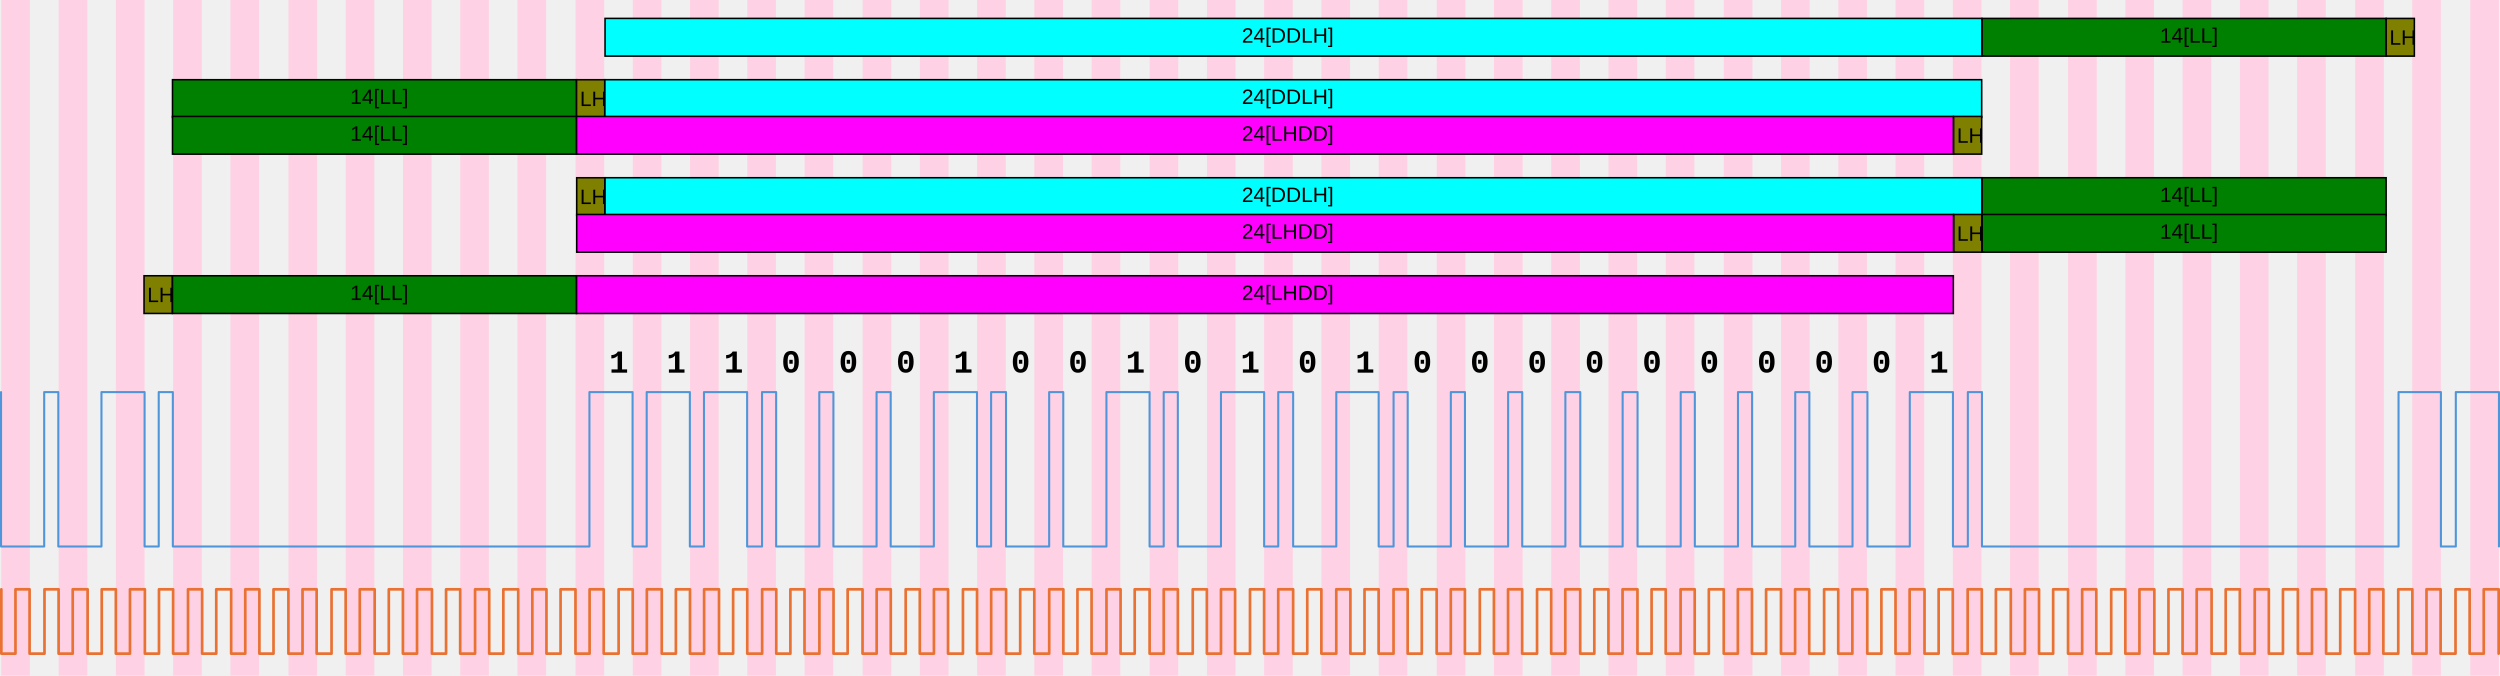
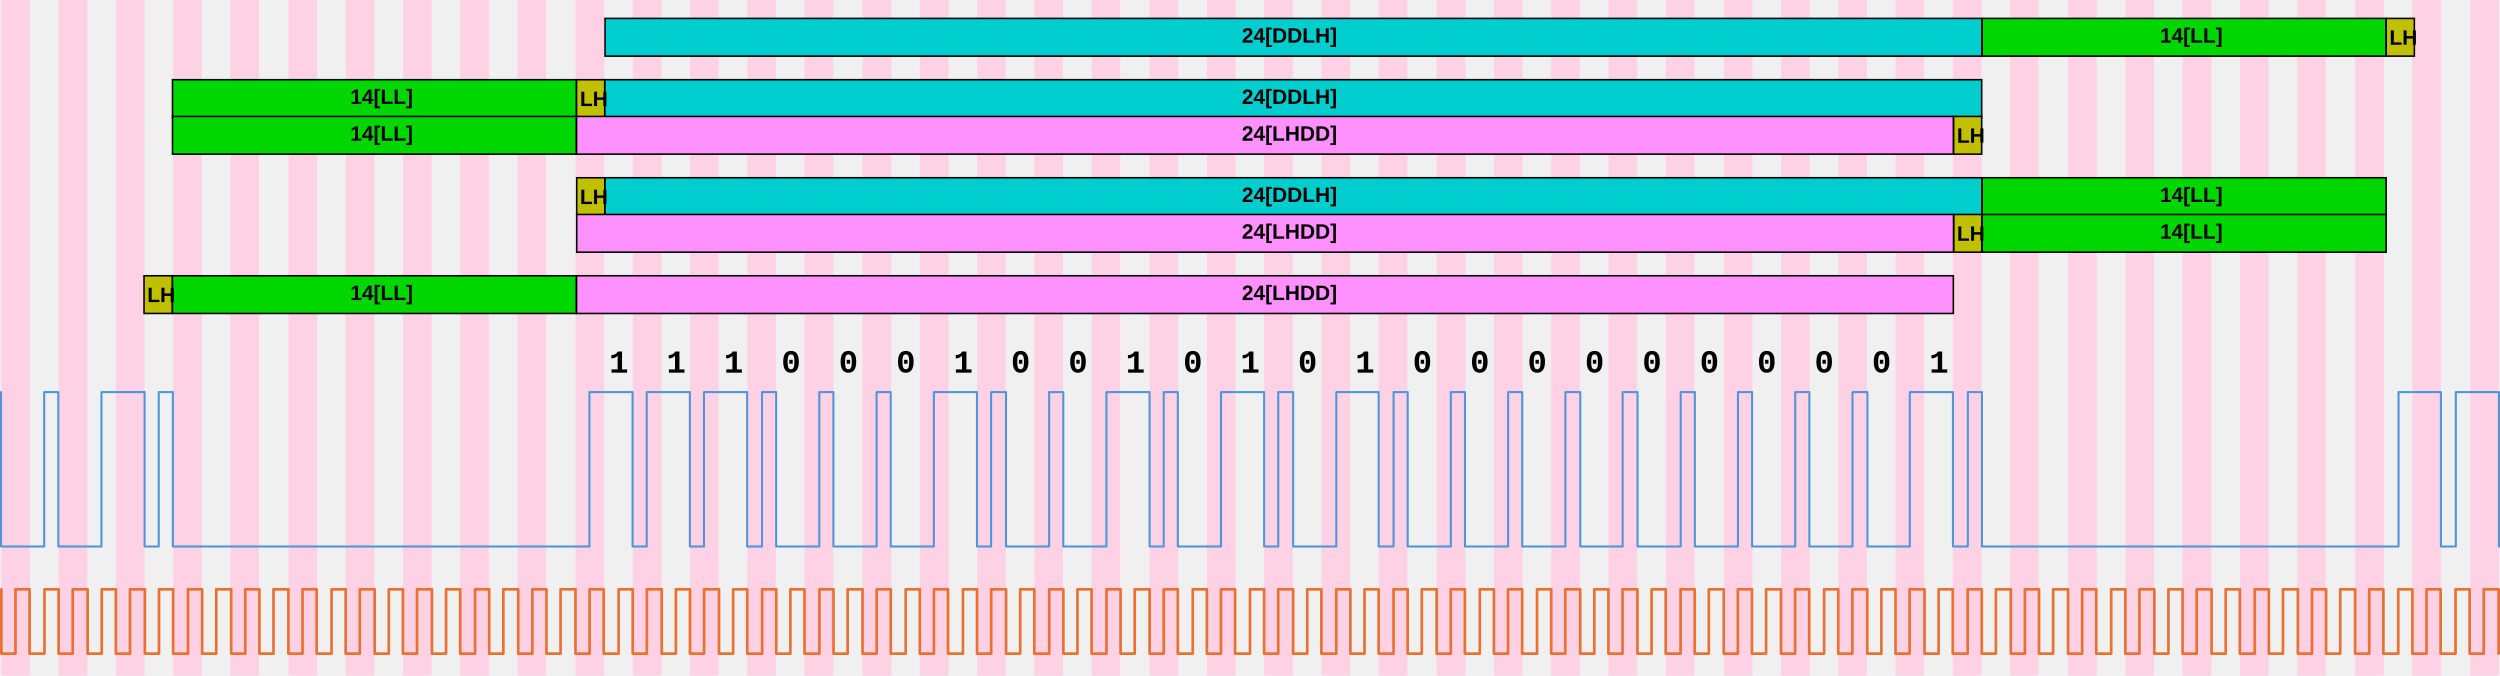
<svg xmlns="http://www.w3.org/2000/svg" width="3187.538" height="861.375" xml:space="preserve" overflow="hidden" version="1.1" id="svg56">
  <defs id="defs3">
    <clipPath id="clip1">
      <rect x="5135" y="155" width="3132" height="554" id="rect2" />
    </clipPath>
    <clipPath id="clip2">
      <rect x="5135" y="155" width="3132" height="554" id="rect3" />
    </clipPath>
  </defs>
  <path d="M 19.882,0 V 861.375 M 93.052,0 V 861.375 M 166.052,0 V 861.375 M 239.062,0 V 861.375 M 312.062,0 V 861.375 M 386.062,0 V 861.375 M 459.062,0 V 861.375 M 532.072,0 V 861.375 M 605.072,0 V 861.375 M 678.072,0 V 861.375 M 752.072,0 V 861.375 M 825.072,0 V 861.375 M 898.082,0 V 861.375 M 971.082,0 V 861.375 M 1044.082,0 V 861.375 M 1118.082,0 V 861.375 M 1191.092,0 V 861.375 M 1264.092,0 V 861.375 M 1337.092,0 V 861.375 M 1410.092,0 V 861.375 M 1484.102,0 V 861.375 M 1557.102,0 V 861.375 M 1630.102,0 V 861.375 M 1703.102,0 V 861.375 M 1776.112,0 V 861.375 M 1850.112,0 V 861.375 M 1923.112,0 V 861.375 M 1996.112,0 V 861.375 M 2069.122,0 V 861.375 M 2142.122,0 V 861.375 M 2216.122,0 V 861.375 M 2289.122,0 V 861.375 M 2362.132,0 V 861.375 M 2435.132,0 V 861.375 M 2508.132,0 V 861.375 M 2581.132,0 V 861.375 M 2655.132,0 V 861.375 M 2728.142,0 V 861.375 M 2801.142,0 V 861.375 M 2874.142,0 V 861.375 M 2947.142,0 V 861.375 M 3021.152,0 V 861.375 M 3093.882,0 V 861.375 M 3167.882,0 v 861.375" stroke="#ffffff" stroke-width="36.667" stroke-linejoin="round" stroke-miterlimit="10" fill="none" id="path5-0" clip-path="none" style="display:inline;fill:none;stroke:#ffd1e4;stroke-width:36.5;stroke-dasharray:none;stroke-opacity:1" />
  <path d="M 1.326,499.927 V 696.768 H 56.339 V 499.927 H 74.344 V 696.768 H 129.357 V 499.927 h 55.014 v 196.841 h 18.004 V 499.927 h 18.004 V 696.768 H 751.531 V 499.927 h 55.014 v 196.841 h 18.004 V 499.927 h 55.024 v 196.841 h 18.004 V 499.927 h 55.014 v 196.841 h 19.005 V 499.927 h 18.004 v 196.841 h 55.014 V 499.927 h 18.005 v 196.841 h 55.014 V 499.927 h 18.005 v 196.841 h 55.024 V 499.927 h 55.014 v 196.841 h 18.004 V 499.927 h 19.005 v 196.841 h 55.014 V 499.927 H 1355.7 v 196.841 h 55.014 V 499.927 h 55.014 v 196.841 h 18.014 V 499.927 h 18.005 v 196.841 h 55.014 V 499.927 h 55.014 v 196.841 h 18.005 V 499.927 h 19.005 v 196.841 h 55.014 V 499.927 h 54.013 v 196.841 h 19.015 V 499.927 h 18.004 v 196.841 h 55.014 V 499.927 h 18.005 V 696.768 H 1922.86 V 499.927 h 18.005 v 196.841 h 55.014 V 499.927 h 19.005 v 196.841 h 54.013 V 499.927 h 19.015 v 196.841 h 55.014 V 499.927 h 18.004 v 196.841 h 55.014 V 499.927 h 18.005 v 196.841 h 55.014 V 499.927 h 18.005 v 196.841 h 55.014 V 499.927 h 19.015 v 196.841 h 54.013 V 499.927 h 55.014 v 196.841 h 19.005 V 499.927 h 18.004 v 196.841 h 531.151 V 499.927 h 54.013 v 196.841 h 19.005 V 499.927 h 55.014 v 196.841" stroke="#4e95d9" stroke-width="2.651" stroke-linecap="round" stroke-linejoin="round" stroke-miterlimit="10" fill="none" id="path6" clip-path="none" />
  <path d="m 1.719,751.375 v 82 h 18 v -82 h 18 v 82 h 19 v -82 h 18 v 82 h 18 v -82 h 19 v 82 h 18 v -82 h 18 v 82 h 18 v -82 h 19 v 82 h 18 v -82 h 18 v 82 h 19 v -82 h 18.01 v 82 h 18 v -82 h 19 v 82 h 18 v -82 h 18 v 82 h 18 v -82 h 19 v 82 h 18 v -82 h 18 v 82 h 19 v -82 h 18 v 82 h 18 v -82 h 19 v 82 h 18 v -82 h 18 v 82 h 18 v -82 h 19.01 v 82 h 18 v -82 h 18 v 82 h 19 v -82 h 18 v 82 h 18 v -82 h 19 v 82 h 18 v -82 h 18 v 82 h 18 v -82 h 19 v 82 h 18 v -82 h 18 v 82 h 19 v -82 h 18 v 82 h 18 v -82 h 19 v 82 h 18.01 v -82 h 18 v 82 h 18 v -82 h 19 v 82 h 18 v -82 h 18 v 82 h 19 v -82 h 18 v 82 h 18 v -82 h 18 v 82 h 19 v -82 h 18 v 82 h 18 v -82 h 19 v 82 h 18 v -82 h 18 v 82 h 19.01 v -82 h 18 v 82 h 18 v -82 h 18 v 82 h 19 v -82 h 18 v 82 h 18 v -82 h 19 v 82 h 18 v -82 h 18 v 82 h 19 v -82 h 18 v 82 h 18 v -82 h 18 v 82 h 19 v -82 h 18 v 82 h 18 v -82 h 19 v 82 h 18.01 v -82 h 18 v 82 h 19 v -82 h 18 v 82 h 18 v -82 h 18 v 82 h 19 v -82 h 18 v 82 h 18 v -82 h 19 v 82 h 18 v -82 h 18 v 82 h 19 v -82 h 18 v 82 h 18 v -82 h 18 v 82 h 19.01 v -82 h 18 v 82 h 18 v -82 h 19 v 82 h 18 v -82 h 18 v 82 h 19 v -82 h 18 v 82 h 18 v -82 h 18 v 82 h 19 v -82 h 18 v 82 h 18 v -82 h 19 v 82 h 18 v -82 h 18 v 82 h 18 v -82 h 19.01 v 82 h 18 v -82 h 18 v 82 h 19 v -82 h 18 v 82 h 18 v -82 h 19 v 82 h 18 v -82 h 18 v 82 h 18 v -82 h 19 v 82 h 18 v -82 h 18 v 82 h 19 v -82 h 18 v 82 h 18 v -82 h 19.01 v 82 h 18 v -82 h 18 v 82 h 18 v -82 h 19 v 82 h 18 v -82 h 18 v 82 h 19 v -82 h 18 v 82 h 18 v -82 h 19 v 82 h 18 v -82 h 18 v 82 h 18 v -82 h 19 v 82 h 18 v -82 h 18 v 82 h 19.01 v -82 h 18 v 82 h 18 v -82 h 19 v 82 h 18 v -82 h 18 v 82 h 18 v -82 h 19 v 82 h 18 v -82 h 18 v 82 h 19 v -82 h 18 v 82 h 18 v -82 h 19 v 82 h 18 v -82 h 18 v 82 h 18 v -82 h 19.01 v 82 h 18 v -82 h 18 v 82 h 19 v -82 h 18 v 82 h 18 v -82 h 18 v 82 h 19 v -82 h 18 v 82 h 18 v -82 h 19 v 82" stroke="#e97132" stroke-width="3.438" stroke-linecap="round" stroke-linejoin="round" stroke-miterlimit="10" fill="none" id="path7" clip-path="none" />
  <g id="g74" transform="translate(-17.95125,391.875)">
    <text font-family="'Courier New', 'Courier New_MSFontService', sans-serif" font-weight="700" font-size="41px" id="text7" x="794.66" y="83.3">1</text>
    <text font-family="'Courier New', 'Courier New_MSFontService', sans-serif" font-weight="700" font-size="41px" id="text9" x="867.843" y="83.3">1</text>
    <text font-family="'Courier New', 'Courier New_MSFontService', sans-serif" font-weight="700" font-size="41px" id="text11" x="941.025" y="83.3">1</text>
    <text font-family="'Courier New', 'Courier New_MSFontService', sans-serif" font-weight="700" font-size="41px" id="text13" x="1014.228" y="83">0</text>
    <text font-family="'Courier New', 'Courier New_MSFontService', sans-serif" font-weight="700" font-size="41px" id="text15" x="1087.41" y="83">0</text>
    <text font-family="'Courier New', 'Courier New_MSFontService', sans-serif" font-weight="700" font-size="41px" id="text17" x="1160.593" y="83">0</text>
    <text font-family="'Courier New', 'Courier New_MSFontService', sans-serif" font-weight="700" font-size="41px" id="text19" x="1233.756" y="83.3">1</text>
    <text font-family="'Courier New', 'Courier New_MSFontService', sans-serif" font-weight="700" font-size="41px" id="text21" x="1306.958" y="83">0</text>
    <text font-family="'Courier New', 'Courier New_MSFontService', sans-serif" font-weight="700" font-size="41px" id="text23" x="1380.141" y="83">0</text>
    <text font-family="'Courier New', 'Courier New_MSFontService', sans-serif" font-weight="700" font-size="41px" id="text25" x="1453.303" y="83.3">1</text>
    <text font-family="'Courier New', 'Courier New_MSFontService', sans-serif" font-weight="700" font-size="41px" id="text27" x="1526.506" y="83">0</text>
    <text font-family="'Courier New', 'Courier New_MSFontService', sans-serif" font-weight="700" font-size="41px" id="text29" x="1599.669" y="83.3">1</text>
    <text font-family="'Courier New', 'Courier New_MSFontService', sans-serif" font-weight="700" font-size="41px" id="text31" x="1672.871" y="83">0</text>
    <text font-family="'Courier New', 'Courier New_MSFontService', sans-serif" font-weight="700" font-size="41px" id="text33" x="1746.034" y="83.3">1</text>
    <text font-family="'Courier New', 'Courier New_MSFontService', sans-serif" font-weight="700" font-size="41px" id="text35" x="1819.237" y="83">0</text>
    <text font-family="'Courier New', 'Courier New_MSFontService', sans-serif" font-weight="700" font-size="41px" id="text37" x="1892.419" y="83">0</text>
    <text font-family="'Courier New', 'Courier New_MSFontService', sans-serif" font-weight="700" font-size="41px" id="text39" x="1965.602" y="83">0</text>
    <text font-family="'Courier New', 'Courier New_MSFontService', sans-serif" font-weight="700" font-size="41px" id="text41" x="2038.784" y="83">0</text>
    <text font-family="'Courier New', 'Courier New_MSFontService', sans-serif" font-weight="700" font-size="41px" id="text43" x="2111.967" y="83">0</text>
    <text font-family="'Courier New', 'Courier New_MSFontService', sans-serif" font-weight="700" font-size="41px" id="text45" x="2185.15" y="83">0</text>
    <text font-family="'Courier New', 'Courier New_MSFontService', sans-serif" font-weight="700" font-size="41px" id="text47" x="2258.332" y="83">0</text>
    <text font-family="'Courier New', 'Courier New_MSFontService', sans-serif" font-weight="700" font-size="41px" id="text49" x="2331.515" y="83">0</text>
    <text font-family="'Courier New', 'Courier New_MSFontService', sans-serif" font-weight="700" font-size="41px" id="text51" x="2404.698" y="83">0</text>
    <text font-family="'Courier New', 'Courier New_MSFontService', sans-serif" font-weight="700" font-size="41px" id="text53" x="2477.86" y="83.3">1</text>
  </g>
  <g id="g87" transform="translate(0,22.50243)">
    <g id="g86">
-       <rect style="fill:#008000;stroke:#000000;stroke-width:2;stroke-miterlimit:2;stroke-dasharray:none;stroke-opacity:1" id="rect74-4-2" width="515.07" height="48.066" x="219.923" y="329.108" />
-       <rect style="fill:#808000;stroke:#000000;stroke-width:2;stroke-miterlimit:2;stroke-dasharray:none;stroke-opacity:1" id="rect74-3-9-8" width="35.885" height="48.062" x="-219.533" y="329.094" transform="scale(-1,1)" />
-       <rect style="fill:#ff00ff;stroke:#000000;stroke-width:2;stroke-miterlimit:2;stroke-dasharray:none;stroke-opacity:1" id="rect74-3-1-0-6" width="1755.442" height="48.095" x="735.097" y="329.094" />
-       <text font-family="'Courier New', 'Courier New_MSFontService', sans-serif" font-weight="700" font-size="41px" id="text53-5-9-8-2-6-3" x="1583.354" y="360.075" style="font-style:normal;font-variant:normal;font-weight:normal;font-stretch:condensed;font-size:26.667px;font-family:Arial;-inkscape-font-specification:'Arial, Condensed';font-variant-ligatures:normal;font-variant-caps:normal;font-variant-numeric:normal;font-variant-east-asian:normal">24[LHDD]</text>
-       <text font-family="'Courier New', 'Courier New_MSFontService', sans-serif" font-weight="700" font-size="41px" id="text53-5-5-9" x="446.565" y="360.075" style="font-style:normal;font-variant:normal;font-weight:normal;font-stretch:condensed;font-size:26.667px;font-family:Arial;-inkscape-font-specification:'Arial, Condensed';font-variant-ligatures:normal;font-variant-caps:normal;font-variant-numeric:normal;font-variant-east-asian:normal">14[LL]</text>
-       <text font-family="'Courier New', 'Courier New_MSFontService', sans-serif" font-weight="700" font-size="41px" id="text53-5-5-9-1" x="187.749" y="362.686" style="font-style:normal;font-variant:normal;font-weight:normal;font-stretch:condensed;font-size:26.667px;font-family:Arial;-inkscape-font-specification:'Arial, Condensed';font-variant-ligatures:normal;font-variant-caps:normal;font-variant-numeric:normal;font-variant-east-asian:normal">LH</text>
+       <rect style="fill:#00d600;stroke:#000000;stroke-width:2;stroke-miterlimit:2;stroke-dasharray:none;stroke-opacity:1;fill-opacity:1" id="rect74-4-2" width="515.07" height="48.066" x="219.923" y="329.108" />
+       <rect style="fill:#c0c000;stroke:#000000;stroke-width:2;stroke-miterlimit:2;stroke-dasharray:none;stroke-opacity:1;fill-opacity:1" id="rect74-3-9-8" width="35.885" height="48.062" x="-219.533" y="329.094" transform="scale(-1,1)" />
+       <rect style="fill:#ff91ff;stroke:#000000;stroke-width:2;stroke-miterlimit:2;stroke-dasharray:none;stroke-opacity:1;fill-opacity:1" id="rect74-3-1-0-6" width="1755.442" height="48.095" x="735.097" y="329.094" />
+       <text font-family="'Courier New', 'Courier New_MSFontService', sans-serif" font-weight="700" font-size="41px" id="text53-5-9-8-2-6-3" x="1583.354" y="360.075" style="font-style:normal;font-variant:normal;font-weight:bold;font-stretch:condensed;font-size:26.667px;font-family:Arial;-inkscape-font-specification:'Arial, Bold Condensed';font-variant-ligatures:normal;font-variant-caps:normal;font-variant-numeric:normal;font-variant-east-asian:normal">24[LHDD]</text>
+       <text font-family="'Courier New', 'Courier New_MSFontService', sans-serif" font-weight="700" font-size="41px" id="text53-5-5-9" x="446.565" y="360.075" style="font-style:normal;font-variant:normal;font-weight:bold;font-stretch:condensed;font-size:26.667px;font-family:Arial;-inkscape-font-specification:'Arial, Bold Condensed';font-variant-ligatures:normal;font-variant-caps:normal;font-variant-numeric:normal;font-variant-east-asian:normal">14[LL]</text>
+       <text font-family="'Courier New', 'Courier New_MSFontService', sans-serif" font-weight="700" font-size="41px" id="text53-5-5-9-1" x="187.749" y="362.686" style="font-style:normal;font-variant:normal;font-weight:bold;font-stretch:condensed;font-size:26.667px;font-family:Arial;-inkscape-font-specification:'Arial, Bold Condensed';font-variant-ligatures:normal;font-variant-caps:normal;font-variant-numeric:normal;font-variant-east-asian:normal">LH</text>
    </g>
    <g id="g79">
-       <rect style="fill:#008000;stroke:#000000;stroke-width:2;stroke-miterlimit:2;stroke-dasharray:none;stroke-opacity:1" id="rect74-5-0" width="515.07" height="48.066" x="2527.273" y="0.967" />
-       <rect style="fill:#808000;stroke:#000000;stroke-width:2;stroke-miterlimit:2;stroke-dasharray:none;stroke-opacity:1" id="rect74-3-6-9" width="35.885" height="48.062" x="-3078.331" y="0.986" transform="scale(-1,1)" />
-       <rect style="font-variation-settings:normal;fill:#00ffff;fill-opacity:1;stroke:#000000;stroke-width:2;stroke-linecap:butt;stroke-linejoin:miter;stroke-miterlimit:2;stroke-dasharray:none;stroke-dashoffset:0;stroke-opacity:1;stop-color:#000000" id="rect74-3-1-6-5" width="1755.442" height="48.095" x="771.441" y="0.953" />
-       <text font-family="'Courier New', 'Courier New_MSFontService', sans-serif" font-weight="700" font-size="41px" id="text53-5-9" x="1583.354" y="31.934" style="font-style:normal;font-variant:normal;font-weight:normal;font-stretch:condensed;font-size:26.667px;font-family:Arial;-inkscape-font-specification:'Arial, Condensed';font-variant-ligatures:normal;font-variant-caps:normal;font-variant-numeric:normal;font-variant-east-asian:normal">24[DDLH]</text>
-       <text font-family="'Courier New', 'Courier New_MSFontService', sans-serif" font-weight="700" font-size="41px" id="text53-5-51" x="2753.916" y="31.934" style="font-style:normal;font-variant:normal;font-weight:normal;font-stretch:condensed;font-size:26.667px;font-family:Arial;-inkscape-font-specification:'Arial, Condensed';font-variant-ligatures:normal;font-variant-caps:normal;font-variant-numeric:normal;font-variant-east-asian:normal">14[LL]</text>
-       <text font-family="'Courier New', 'Courier New_MSFontService', sans-serif" font-weight="700" font-size="41px" id="text53-5-5-9-1-2-2-3" x="3046.547" y="34.545" style="font-style:normal;font-variant:normal;font-weight:normal;font-stretch:condensed;font-size:26.667px;font-family:Arial;-inkscape-font-specification:'Arial, Condensed';font-variant-ligatures:normal;font-variant-caps:normal;font-variant-numeric:normal;font-variant-east-asian:normal">LH</text>
+       <rect style="fill:#00d600;stroke:#000000;stroke-width:2;stroke-miterlimit:2;stroke-dasharray:none;stroke-opacity:1;fill-opacity:1" id="rect74-5-0" width="515.07" height="48.066" x="2527.273" y="0.967" />
+       <rect style="fill:#c0c000;stroke:#000000;stroke-width:2;stroke-miterlimit:2;stroke-dasharray:none;stroke-opacity:1;fill-opacity:1" id="rect74-3-6-9" width="35.885" height="48.062" x="-3078.331" y="0.986" transform="scale(-1,1)" />
+       <rect style="font-variation-settings:normal;fill:#00cdcd;fill-opacity:1;stroke:#000000;stroke-width:2;stroke-linecap:butt;stroke-linejoin:miter;stroke-miterlimit:2;stroke-dasharray:none;stroke-dashoffset:0;stroke-opacity:1;stop-color:#000000" id="rect74-3-1-6-5" width="1755.442" height="48.095" x="771.441" y="0.953" />
+       <text font-family="'Courier New', 'Courier New_MSFontService', sans-serif" font-weight="700" font-size="41px" id="text53-5-9" x="1583.354" y="31.934" style="font-style:normal;font-variant:normal;font-weight:bold;font-stretch:condensed;font-size:26.667px;font-family:Arial;-inkscape-font-specification:'Arial, Bold Condensed';font-variant-ligatures:normal;font-variant-caps:normal;font-variant-numeric:normal;font-variant-east-asian:normal">24[DDLH]</text>
+       <text font-family="'Courier New', 'Courier New_MSFontService', sans-serif" font-weight="700" font-size="41px" id="text53-5-51" x="2753.916" y="31.934" style="font-style:normal;font-variant:normal;font-weight:bold;font-stretch:condensed;font-size:26.667px;font-family:Arial;-inkscape-font-specification:'Arial, Bold Condensed';font-variant-ligatures:normal;font-variant-caps:normal;font-variant-numeric:normal;font-variant-east-asian:normal">14[LL]</text>
+       <text font-family="'Courier New', 'Courier New_MSFontService', sans-serif" font-weight="700" font-size="41px" id="text53-5-5-9-1-2-2-3" x="3046.547" y="34.545" style="font-style:normal;font-variant:normal;font-weight:bold;font-stretch:condensed;font-size:26.667px;font-family:Arial;-inkscape-font-specification:'Arial, Bold Condensed';font-variant-ligatures:normal;font-variant-caps:normal;font-variant-numeric:normal;font-variant-east-asian:normal">LH</text>
    </g>
    <g id="g82">
      <g id="g80">
-         <rect style="fill:#008000;stroke:#000000;stroke-width:2;stroke-miterlimit:2;stroke-dasharray:none;stroke-opacity:1" id="rect74" width="515.07" height="48.066" x="219.936" y="79.129" />
-         <rect style="fill:#808000;stroke:#000000;stroke-width:2;stroke-miterlimit:2;stroke-dasharray:none;stroke-opacity:1" id="rect74-3" width="35.885" height="48.062" x="-770.996" y="79.148" transform="scale(-1,1)" />
-         <rect style="font-variation-settings:normal;fill:#00ffff;fill-opacity:1;stroke:#000000;stroke-width:2;stroke-linecap:butt;stroke-linejoin:miter;stroke-miterlimit:2;stroke-dasharray:none;stroke-dashoffset:0;stroke-opacity:1;stop-color:#000000" id="rect74-3-1" width="1755.442" height="48.095" x="771.233" y="79.114" />
-         <text font-family="'Courier New', 'Courier New_MSFontService', sans-serif" font-weight="700" font-size="41px" id="text53-5" x="446.565" y="110.095" style="font-style:normal;font-variant:normal;font-weight:normal;font-stretch:condensed;font-size:26.667px;font-family:Arial;-inkscape-font-specification:'Arial, Condensed';font-variant-ligatures:normal;font-variant-caps:normal;font-variant-numeric:normal;font-variant-east-asian:normal">14[LL]</text>
-         <text font-family="'Courier New', 'Courier New_MSFontService', sans-serif" font-weight="700" font-size="41px" id="text53-5-9-8" x="1583.354" y="110.095" style="font-style:normal;font-variant:normal;font-weight:normal;font-stretch:condensed;font-size:26.667px;font-family:Arial;-inkscape-font-specification:'Arial, Condensed';font-variant-ligatures:normal;font-variant-caps:normal;font-variant-numeric:normal;font-variant-east-asian:normal">24[DDLH]</text>
-         <text font-family="'Courier New', 'Courier New_MSFontService', sans-serif" font-weight="700" font-size="41px" id="text53-5-5-9-1-2-2" x="739.407" y="112.706" style="font-style:normal;font-variant:normal;font-weight:normal;font-stretch:condensed;font-size:26.667px;font-family:Arial;-inkscape-font-specification:'Arial, Condensed';font-variant-ligatures:normal;font-variant-caps:normal;font-variant-numeric:normal;font-variant-east-asian:normal">LH</text>
+         <rect style="fill:#00d600;stroke:#000000;stroke-width:2;stroke-miterlimit:2;stroke-dasharray:none;stroke-opacity:1;fill-opacity:1" id="rect74" width="515.07" height="48.066" x="219.936" y="79.129" />
+         <rect style="fill:#c0c000;stroke:#000000;stroke-width:2;stroke-miterlimit:2;stroke-dasharray:none;stroke-opacity:1;fill-opacity:1" id="rect74-3" width="35.885" height="48.062" x="-770.996" y="79.148" transform="scale(-1,1)" />
+         <rect style="font-variation-settings:normal;fill:#00cdcd;fill-opacity:1;stroke:#000000;stroke-width:2;stroke-linecap:butt;stroke-linejoin:miter;stroke-miterlimit:2;stroke-dasharray:none;stroke-dashoffset:0;stroke-opacity:1;stop-color:#000000" id="rect74-3-1" width="1755.442" height="48.095" x="771.233" y="79.114" />
+         <text font-family="'Courier New', 'Courier New_MSFontService', sans-serif" font-weight="700" font-size="41px" id="text53-5" x="446.565" y="110.095" style="font-style:normal;font-variant:normal;font-weight:bold;font-stretch:condensed;font-size:26.667px;font-family:Arial;-inkscape-font-specification:'Arial, Bold Condensed';font-variant-ligatures:normal;font-variant-caps:normal;font-variant-numeric:normal;font-variant-east-asian:normal">14[LL]</text>
+         <text font-family="'Courier New', 'Courier New_MSFontService', sans-serif" font-weight="700" font-size="41px" id="text53-5-9-8" x="1583.354" y="110.095" style="font-style:normal;font-variant:normal;font-weight:bold;font-stretch:condensed;font-size:26.667px;font-family:Arial;-inkscape-font-specification:'Arial, Bold Condensed';font-variant-ligatures:normal;font-variant-caps:normal;font-variant-numeric:normal;font-variant-east-asian:normal">24[DDLH]</text>
+         <text font-family="'Courier New', 'Courier New_MSFontService', sans-serif" font-weight="700" font-size="41px" id="text53-5-5-9-1-2-2" x="739.407" y="112.706" style="font-style:normal;font-variant:normal;font-weight:bold;font-stretch:condensed;font-size:26.667px;font-family:Arial;-inkscape-font-specification:'Arial, Bold Condensed';font-variant-ligatures:normal;font-variant-caps:normal;font-variant-numeric:normal;font-variant-east-asian:normal">LH</text>
      </g>
      <g id="g81">
-         <rect style="fill:#008000;stroke:#000000;stroke-width:2;stroke-miterlimit:2;stroke-dasharray:none;stroke-opacity:1" id="rect74-4" width="515.07" height="48.066" x="219.936" y="125.957" />
-         <rect style="fill:#808000;stroke:#000000;stroke-width:2;stroke-miterlimit:2;stroke-dasharray:none;stroke-opacity:1" id="rect74-3-9" width="35.885" height="48.062" x="-2526.675" y="125.942" transform="scale(-1,1)" />
-         <rect style="fill:#ff00ff;stroke:#000000;stroke-width:2;stroke-miterlimit:2;stroke-dasharray:none;stroke-opacity:1" id="rect74-3-1-0" width="1755.442" height="48.095" x="735.111" y="125.942" />
-         <text font-family="'Courier New', 'Courier New_MSFontService', sans-serif" font-weight="700" font-size="41px" id="text53-5-9-8-2" x="1583.354" y="156.924" style="font-style:normal;font-variant:normal;font-weight:normal;font-stretch:condensed;font-size:26.667px;font-family:Arial;-inkscape-font-specification:'Arial, Condensed';font-variant-ligatures:normal;font-variant-caps:normal;font-variant-numeric:normal;font-variant-east-asian:normal">24[LHDD]</text>
-         <text font-family="'Courier New', 'Courier New_MSFontService', sans-serif" font-weight="700" font-size="41px" id="text53-5-5" x="446.565" y="156.924" style="font-style:normal;font-variant:normal;font-weight:normal;font-stretch:condensed;font-size:26.667px;font-family:Arial;-inkscape-font-specification:'Arial, Condensed';font-variant-ligatures:normal;font-variant-caps:normal;font-variant-numeric:normal;font-variant-east-asian:normal">14[LL]</text>
-         <text font-family="'Courier New', 'Courier New_MSFontService', sans-serif" font-weight="700" font-size="41px" id="text53-5-5-9-1-2-2-3-1" x="2495.086" y="159.534" style="font-style:normal;font-variant:normal;font-weight:normal;font-stretch:condensed;font-size:26.667px;font-family:Arial;-inkscape-font-specification:'Arial, Condensed';font-variant-ligatures:normal;font-variant-caps:normal;font-variant-numeric:normal;font-variant-east-asian:normal">LH</text>
+         <rect style="fill:#00d600;stroke:#000000;stroke-width:2;stroke-miterlimit:2;stroke-dasharray:none;stroke-opacity:1;fill-opacity:1" id="rect74-4" width="515.07" height="48.066" x="219.936" y="125.957" />
+         <rect style="fill:#c0c000;stroke:#000000;stroke-width:2;stroke-miterlimit:2;stroke-dasharray:none;stroke-opacity:1;fill-opacity:1" id="rect74-3-9" width="35.885" height="48.062" x="-2526.675" y="125.942" transform="scale(-1,1)" />
+         <rect style="fill:#ff91ff;stroke:#000000;stroke-width:2;stroke-miterlimit:2;stroke-dasharray:none;stroke-opacity:1;fill-opacity:1" id="rect74-3-1-0" width="1755.442" height="48.095" x="735.111" y="125.942" />
+         <text font-family="'Courier New', 'Courier New_MSFontService', sans-serif" font-weight="700" font-size="41px" id="text53-5-9-8-2" x="1583.354" y="156.924" style="font-style:normal;font-variant:normal;font-weight:bold;font-stretch:condensed;font-size:26.667px;font-family:Arial;-inkscape-font-specification:'Arial, Bold Condensed';font-variant-ligatures:normal;font-variant-caps:normal;font-variant-numeric:normal;font-variant-east-asian:normal">24[LHDD]</text>
+         <text font-family="'Courier New', 'Courier New_MSFontService', sans-serif" font-weight="700" font-size="41px" id="text53-5-5" x="446.565" y="156.924" style="font-style:normal;font-variant:normal;font-weight:bold;font-stretch:condensed;font-size:26.667px;font-family:Arial;-inkscape-font-specification:'Arial, Bold Condensed';font-variant-ligatures:normal;font-variant-caps:normal;font-variant-numeric:normal;font-variant-east-asian:normal">14[LL]</text>
+         <text font-family="'Courier New', 'Courier New_MSFontService', sans-serif" font-weight="700" font-size="41px" id="text53-5-5-9-1-2-2-3-1" x="2495.086" y="159.534" style="font-style:normal;font-variant:normal;font-weight:bold;font-stretch:condensed;font-size:26.667px;font-family:Arial;-inkscape-font-specification:'Arial, Bold Condensed';font-variant-ligatures:normal;font-variant-caps:normal;font-variant-numeric:normal;font-variant-east-asian:normal">LH</text>
      </g>
    </g>
    <g id="g85">
      <g id="g83">
-         <rect style="fill:#008000;stroke:#000000;stroke-width:2;stroke-miterlimit:2;stroke-dasharray:none;stroke-opacity:1" id="rect74-5" width="515.07" height="48.066" x="2527.259" y="204.119" />
-         <rect style="fill:#808000;stroke:#000000;stroke-width:2;stroke-miterlimit:2;stroke-dasharray:none;stroke-opacity:1" id="rect74-3-6" width="35.885" height="48.062" x="-771.191" y="204.137" transform="scale(-1,1)" />
-         <rect style="font-variation-settings:normal;fill:#00ffff;fill-opacity:1;stroke:#000000;stroke-width:2;stroke-linecap:butt;stroke-linejoin:miter;stroke-miterlimit:2;stroke-dasharray:none;stroke-dashoffset:0;stroke-opacity:1;stop-color:#000000" id="rect74-3-1-6" width="1755.442" height="48.095" x="771.428" y="204.104" />
-         <text font-family="'Courier New', 'Courier New_MSFontService', sans-serif" font-weight="700" font-size="41px" id="text53-5-9-8-0" x="1583.354" y="235.085" style="font-style:normal;font-variant:normal;font-weight:normal;font-stretch:condensed;font-size:26.667px;font-family:Arial;-inkscape-font-specification:'Arial, Condensed';font-variant-ligatures:normal;font-variant-caps:normal;font-variant-numeric:normal;font-variant-east-asian:normal">24[DDLH]</text>
-         <text font-family="'Courier New', 'Courier New_MSFontService', sans-serif" font-weight="700" font-size="41px" id="text53-5-5-9-1-2" x="739.407" y="237.696" style="font-style:normal;font-variant:normal;font-weight:normal;font-stretch:condensed;font-size:26.667px;font-family:Arial;-inkscape-font-specification:'Arial, Condensed';font-variant-ligatures:normal;font-variant-caps:normal;font-variant-numeric:normal;font-variant-east-asian:normal">LH</text>
-         <text font-family="'Courier New', 'Courier New_MSFontService', sans-serif" font-weight="700" font-size="41px" id="text53-5-51-8" x="2753.916" y="235.085" style="font-style:normal;font-variant:normal;font-weight:normal;font-stretch:condensed;font-size:26.667px;font-family:Arial;-inkscape-font-specification:'Arial, Condensed';font-variant-ligatures:normal;font-variant-caps:normal;font-variant-numeric:normal;font-variant-east-asian:normal">14[LL]</text>
+         <rect style="fill:#00d600;stroke:#000000;stroke-width:2;stroke-miterlimit:2;stroke-dasharray:none;stroke-opacity:1;fill-opacity:1" id="rect74-5" width="515.07" height="48.066" x="2527.259" y="204.119" />
+         <rect style="fill:#c0c000;stroke:#000000;stroke-width:2;stroke-miterlimit:2;stroke-dasharray:none;stroke-opacity:1;fill-opacity:1" id="rect74-3-6" width="35.885" height="48.062" x="-771.191" y="204.137" transform="scale(-1,1)" />
+         <rect style="font-variation-settings:normal;fill:#00cdcd;fill-opacity:1;stroke:#000000;stroke-width:2;stroke-linecap:butt;stroke-linejoin:miter;stroke-miterlimit:2;stroke-dasharray:none;stroke-dashoffset:0;stroke-opacity:1;stop-color:#000000" id="rect74-3-1-6" width="1755.442" height="48.095" x="771.428" y="204.104" />
+         <text font-family="'Courier New', 'Courier New_MSFontService', sans-serif" font-weight="700" font-size="41px" id="text53-5-9-8-0" x="1583.354" y="235.085" style="font-style:normal;font-variant:normal;font-weight:bold;font-stretch:condensed;font-size:26.667px;font-family:Arial;-inkscape-font-specification:'Arial, Bold Condensed';font-variant-ligatures:normal;font-variant-caps:normal;font-variant-numeric:normal;font-variant-east-asian:normal">24[DDLH]</text>
+         <text font-family="'Courier New', 'Courier New_MSFontService', sans-serif" font-weight="700" font-size="41px" id="text53-5-5-9-1-2" x="739.407" y="237.696" style="font-style:normal;font-variant:normal;font-weight:bold;font-stretch:condensed;font-size:26.667px;font-family:Arial;-inkscape-font-specification:'Arial, Bold Condensed';font-variant-ligatures:normal;font-variant-caps:normal;font-variant-numeric:normal;font-variant-east-asian:normal">LH</text>
+         <text font-family="'Courier New', 'Courier New_MSFontService', sans-serif" font-weight="700" font-size="41px" id="text53-5-51-8" x="2753.916" y="235.085" style="font-style:normal;font-variant:normal;font-weight:bold;font-stretch:condensed;font-size:26.667px;font-family:Arial;-inkscape-font-specification:'Arial, Bold Condensed';font-variant-ligatures:normal;font-variant-caps:normal;font-variant-numeric:normal;font-variant-east-asian:normal">14[LL]</text>
      </g>
      <g id="g84">
-         <rect style="fill:#008000;stroke:#000000;stroke-width:2;stroke-miterlimit:2;stroke-dasharray:none;stroke-opacity:1" id="rect74-4-5" width="515.07" height="48.066" x="2527.259" y="250.947" />
-         <rect style="fill:#808000;stroke:#000000;stroke-width:2;stroke-miterlimit:2;stroke-dasharray:none;stroke-opacity:1" id="rect74-3-9-6" width="35.885" height="48.062" x="-2526.87" y="250.949" transform="scale(-1,1)" />
-         <rect style="fill:#ff00ff;stroke:#000000;stroke-width:2;stroke-miterlimit:2;stroke-dasharray:none;stroke-opacity:1" id="rect74-3-1-0-5" width="1755.442" height="48.095" x="735.306" y="250.932" />
-         <text font-family="'Courier New', 'Courier New_MSFontService', sans-serif" font-weight="700" font-size="41px" id="text53-5-9-8-2-6" x="1583.354" y="281.914" style="font-style:normal;font-variant:normal;font-weight:normal;font-stretch:condensed;font-size:26.667px;font-family:Arial;-inkscape-font-specification:'Arial, Condensed';font-variant-ligatures:normal;font-variant-caps:normal;font-variant-numeric:normal;font-variant-east-asian:normal">24[LHDD]</text>
-         <text font-family="'Courier New', 'Courier New_MSFontService', sans-serif" font-weight="700" font-size="41px" id="text53-5-51-8-4" x="2753.916" y="281.914" style="font-style:normal;font-variant:normal;font-weight:normal;font-stretch:condensed;font-size:26.667px;font-family:Arial;-inkscape-font-specification:'Arial, Condensed';font-variant-ligatures:normal;font-variant-caps:normal;font-variant-numeric:normal;font-variant-east-asian:normal">14[LL]</text>
-         <text font-family="'Courier New', 'Courier New_MSFontService', sans-serif" font-weight="700" font-size="41px" id="text53-5-5-9-1-2-2-3-1-5" x="2495.086" y="284.508" style="font-style:normal;font-variant:normal;font-weight:normal;font-stretch:condensed;font-size:26.667px;font-family:Arial;-inkscape-font-specification:'Arial, Condensed';font-variant-ligatures:normal;font-variant-caps:normal;font-variant-numeric:normal;font-variant-east-asian:normal">LH</text>
+         <rect style="fill:#00d600;stroke:#000000;stroke-width:2;stroke-miterlimit:2;stroke-dasharray:none;stroke-opacity:1;fill-opacity:1" id="rect74-4-5" width="515.07" height="48.066" x="2527.259" y="250.947" />
+         <rect style="fill:#c0c000;stroke:#000000;stroke-width:2;stroke-miterlimit:2;stroke-dasharray:none;stroke-opacity:1;fill-opacity:1" id="rect74-3-9-6" width="35.885" height="48.062" x="-2526.87" y="250.949" transform="scale(-1,1)" />
+         <rect style="fill:#ff91ff;stroke:#000000;stroke-width:2;stroke-miterlimit:2;stroke-dasharray:none;stroke-opacity:1;fill-opacity:1" id="rect74-3-1-0-5" width="1755.442" height="48.095" x="735.306" y="250.932" />
+         <text font-family="'Courier New', 'Courier New_MSFontService', sans-serif" font-weight="700" font-size="41px" id="text53-5-9-8-2-6" x="1583.354" y="281.874" style="font-style:normal;font-variant:normal;font-weight:bold;font-stretch:condensed;font-size:26.667px;font-family:Arial;-inkscape-font-specification:'Arial, Bold Condensed';font-variant-ligatures:normal;font-variant-caps:normal;font-variant-numeric:normal;font-variant-east-asian:normal">24[LHDD]</text>
+         <text font-family="'Courier New', 'Courier New_MSFontService', sans-serif" font-weight="700" font-size="41px" id="text53-5-51-8-4" x="2753.916" y="281.914" style="font-style:normal;font-variant:normal;font-weight:bold;font-stretch:condensed;font-size:26.667px;font-family:Arial;-inkscape-font-specification:'Arial, Bold Condensed';font-variant-ligatures:normal;font-variant-caps:normal;font-variant-numeric:normal;font-variant-east-asian:normal">14[LL]</text>
+         <text font-family="'Courier New', 'Courier New_MSFontService', sans-serif" font-weight="700" font-size="41px" id="text53-5-5-9-1-2-2-3-1-5" x="2495.086" y="284.508" style="font-style:normal;font-variant:normal;font-weight:bold;font-stretch:condensed;font-size:26.667px;font-family:Arial;-inkscape-font-specification:'Arial, Bold Condensed';font-variant-ligatures:normal;font-variant-caps:normal;font-variant-numeric:normal;font-variant-east-asian:normal">LH</text>
      </g>
    </g>
  </g>
</svg>
